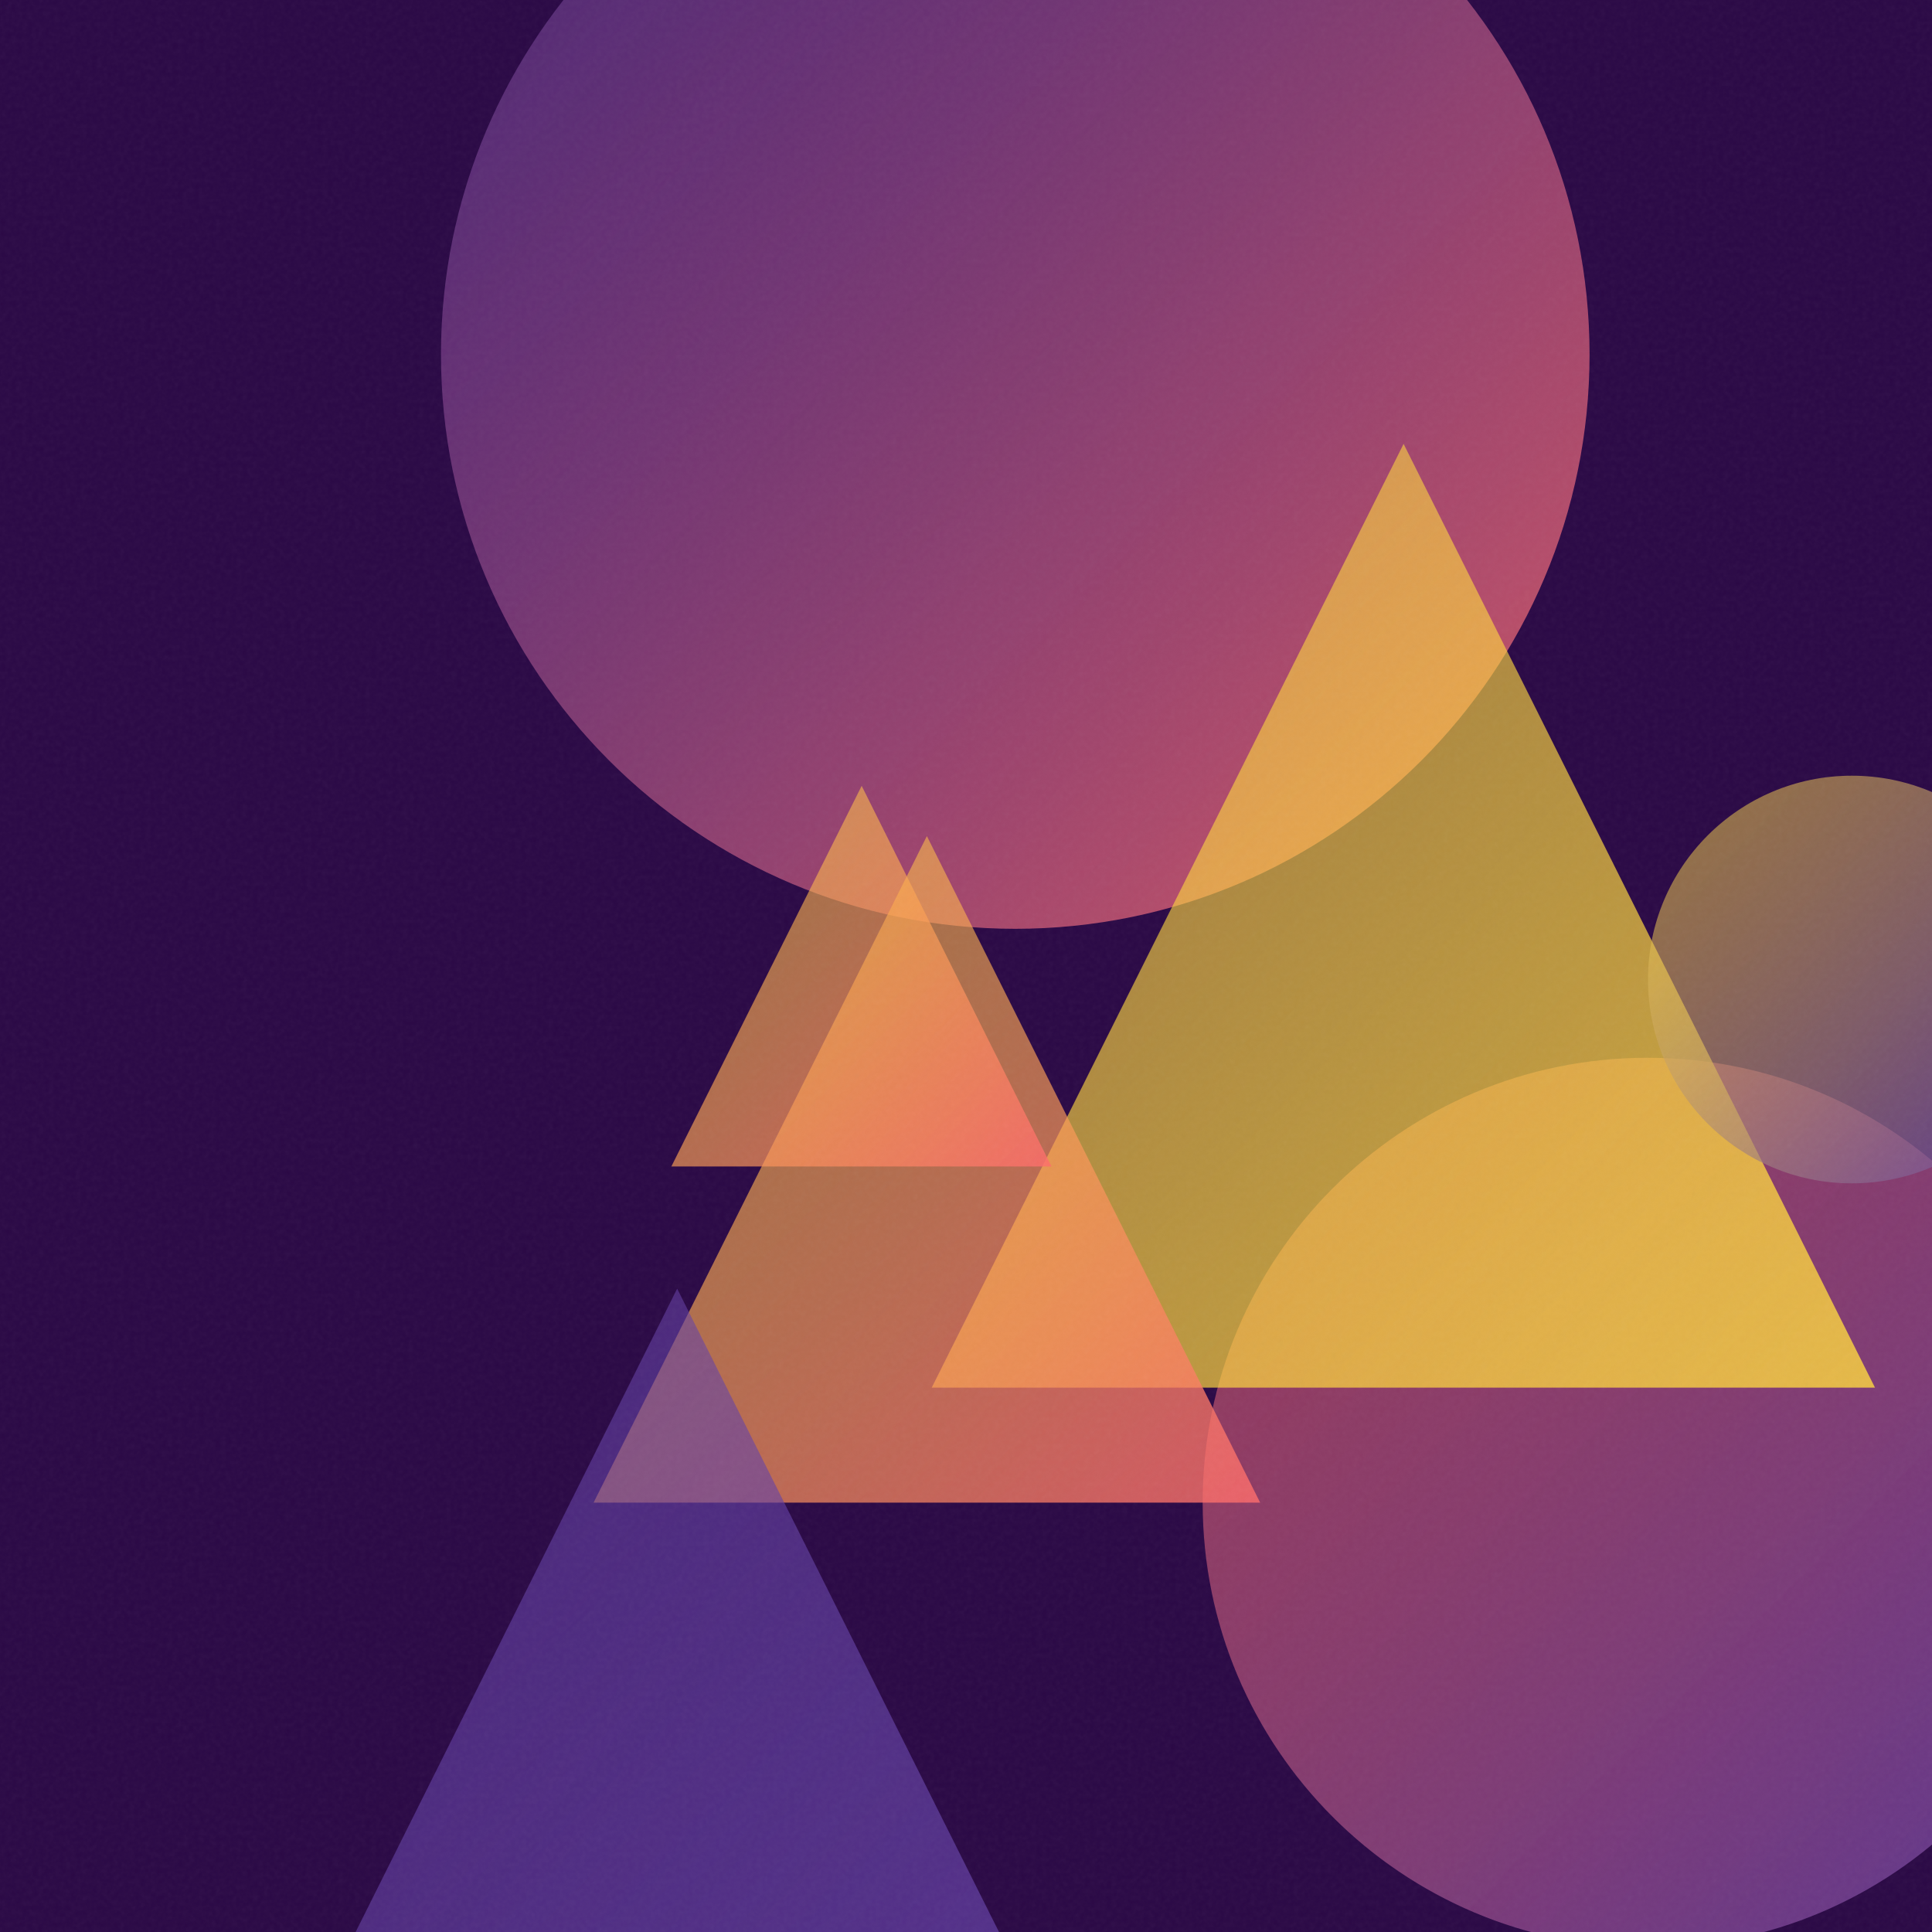
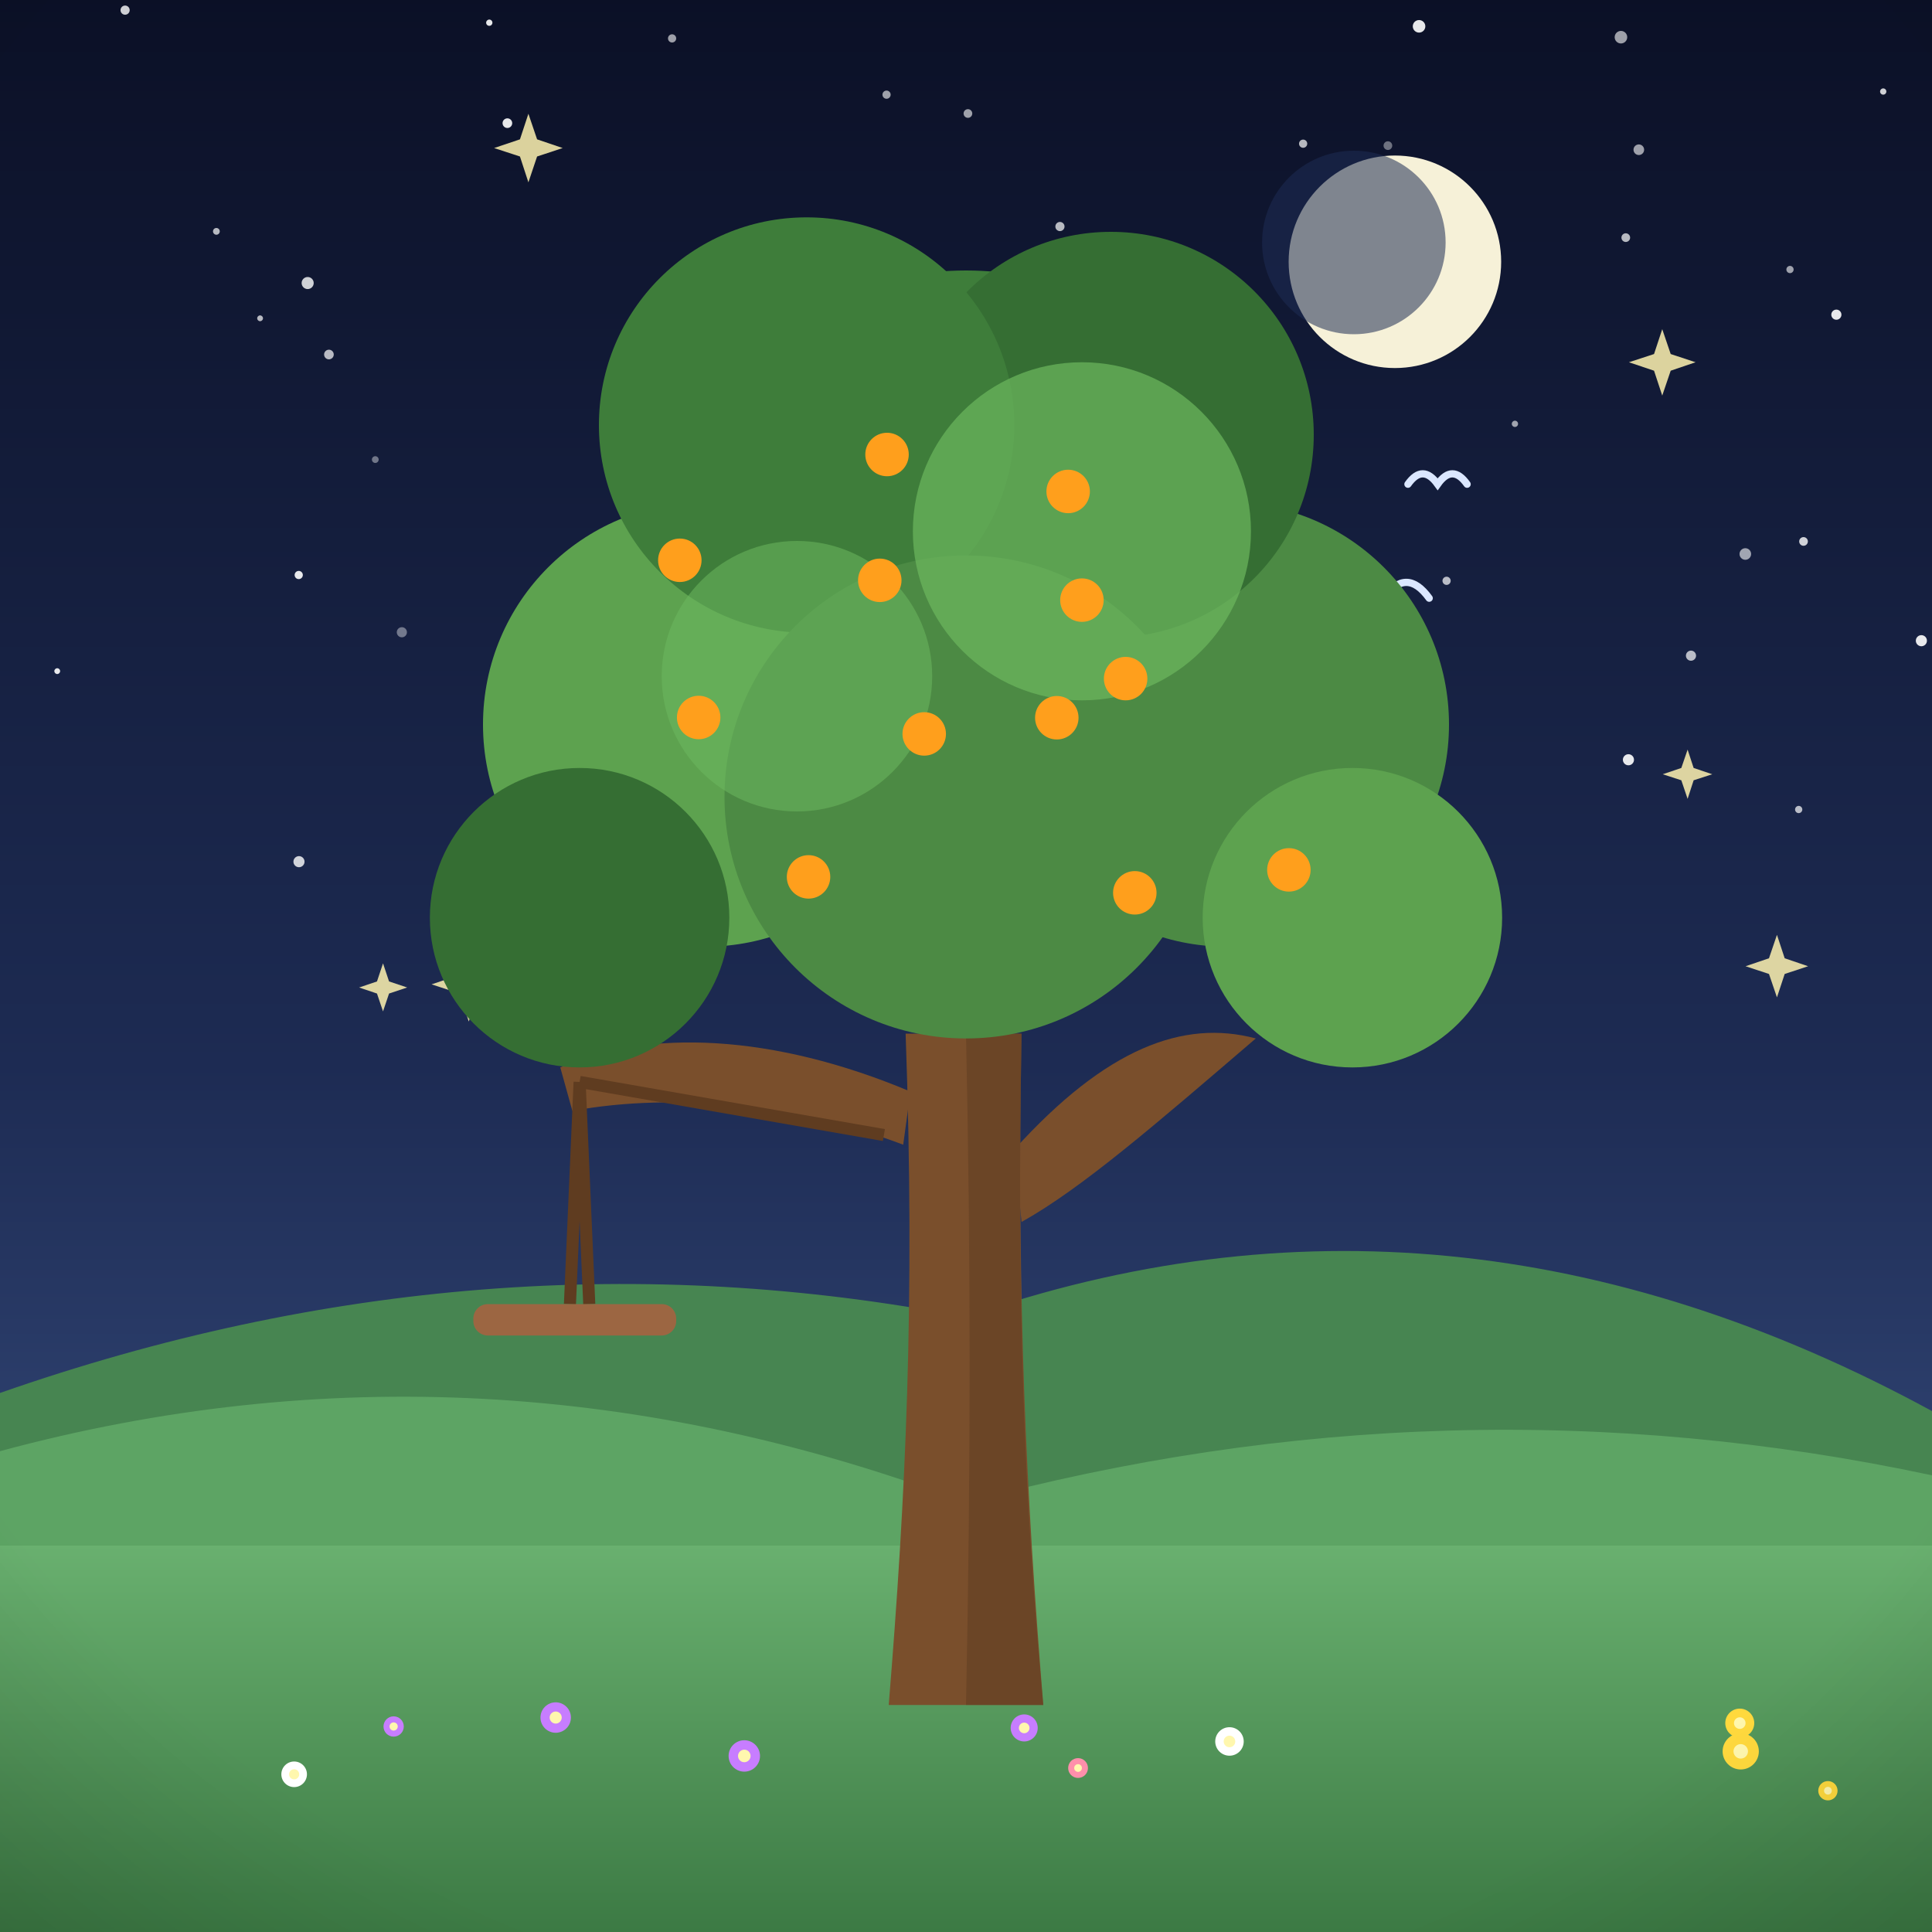
- <svg xmlns="http://www.w3.org/2000/svg" viewBox="0 0 400 400">
+ <svg xmlns="http://www.w3.org/2000/svg" viewBox="0 0 800 800">
  <defs>
-     <linearGradient id="g0" x1="91.2" y1="-45.5" x2="329.1" y2="192.3" gradientUnits="userSpaceOnUse">
-       <stop offset="0" stop-color="#6441A5" stop-opacity="0.5" />
-       <stop offset="1" stop-color="#FF6B6B" stop-opacity="0.8" />
+     <linearGradient id="sky" x1="0" y1="0" x2="0" y2="1">
+       <stop offset="0" stop-color="#0b1026" />
+       <stop offset="0.55" stop-color="#1d2b53" />
+       <stop offset="1" stop-color="#415a8f" />
    </linearGradient>
-     <linearGradient id="g1" x1="249.0" y1="219.0" x2="433.2" y2="403.2" gradientUnits="userSpaceOnUse">
-       <stop offset="0" stop-color="#FF6B6B" stop-opacity="0.5" />
-       <stop offset="1" stop-color="#6441A5" stop-opacity="0.8" />
+     <radialGradient id="sunG" cx="0.38" cy="0.35" r="0.9">
+       <stop offset="0" stop-color="#fff3b0" />
+       <stop offset="1" stop-color="#ffb703" />
+     </radialGradient>
+     <linearGradient id="ground" x1="0" y1="0" x2="0" y2="1">
+       <stop offset="0" stop-color="#69b06f" />
+       <stop offset="1" stop-color="#3c7a44" />
    </linearGradient>
-     <linearGradient id="g2" x1="192.9" y1="91.9" x2="388.2" y2="287.3" gradientUnits="userSpaceOnUse">
-       <stop offset="0" stop-color="#FFD93D" stop-opacity="0.5" />
-       <stop offset="1" stop-color="#FFD93D" stop-opacity="0.8" />
+     <linearGradient id="sea" x1="0" y1="0" x2="0" y2="1">
+       <stop offset="0" stop-color="#3d9bc4" />
+       <stop offset="1" stop-color="#1668a0" />
    </linearGradient>
-     <linearGradient id="g3" x1="122.9" y1="173.1" x2="260.9" y2="311.1" gradientUnits="userSpaceOnUse">
-       <stop offset="0" stop-color="#FFD93D" stop-opacity="0.5" />
-       <stop offset="1" stop-color="#FF6B6B" stop-opacity="0.8" />
+     <linearGradient id="shade" x1="0" y1="0" x2="0" y2="1">
+       <stop offset="0" stop-color="#ffffff" stop-opacity="0.20" />
+       <stop offset="0.5" stop-color="#ffffff" stop-opacity="0" />
+       <stop offset="1" stop-color="#000000" stop-opacity="0.16" />
    </linearGradient>
-     <linearGradient id="g4" x1="139.0" y1="162.7" x2="217.7" y2="241.5" gradientUnits="userSpaceOnUse">
-       <stop offset="0" stop-color="#FFD93D" stop-opacity="0.5" />
-       <stop offset="1" stop-color="#FF6B6B" stop-opacity="0.8" />
-     </linearGradient>
-     <linearGradient id="g5" x1="341.2" y1="160.6" x2="425.6" y2="245.0" gradientUnits="userSpaceOnUse">
-       <stop offset="0" stop-color="#FFD93D" stop-opacity="0.5" />
-       <stop offset="1" stop-color="#6441A5" stop-opacity="0.8" />
-     </linearGradient>
-     <linearGradient id="g6" x1="29.5" y1="266.8" x2="251.0" y2="488.3" gradientUnits="userSpaceOnUse">
-       <stop offset="0" stop-color="#6441A5" stop-opacity="0.5" />
-       <stop offset="1" stop-color="#6441A5" stop-opacity="0.8" />
-     </linearGradient>
-     <filter id="n">
-       <feTurbulence type="fractalNoise" baseFrequency="0.9" numOctaves="2" stitchTiles="stitch" />
-       <feColorMatrix type="saturate" values="0" />
-     </filter>
+     <radialGradient id="vig" cx="0.5" cy="0.42" r="0.85">
+       <stop offset="0.72" stop-color="#000000" stop-opacity="0" />
+       <stop offset="1" stop-color="#000000" stop-opacity="0.20" />
+     </radialGradient>
  </defs>
-   <rect width="400" height="400" fill="#2a0845" />
-   <circle cx="210.2" cy="73.4" r="118.9" fill="url(#g0)" />
-   <circle cx="341.1" cy="311.1" r="92.1" fill="url(#g1)" />
-   <path d="M 290.6 91.9 L 388.2 287.3 L 192.9 287.3 Z" fill="url(#g2)" />
-   <path d="M 191.9 173.1 L 260.9 311.1 L 122.9 311.1 Z" fill="url(#g3)" />
-   <path d="M 178.4 162.7 L 217.7 241.5 L 139.0 241.5 Z" fill="url(#g4)" />
-   <circle cx="383.4" cy="202.8" r="42.2" fill="url(#g5)" />
-   <path d="M 140.2 266.8 L 251.0 488.3 L 29.5 488.3 Z" fill="url(#g6)" />
-   <rect width="400" height="400" filter="url(#n)" opacity="0.05" />
+   <rect width="800" height="800" fill="url(#sky)" />
+   <circle cx="700.2" cy="271.5" r="2.1" fill="#ffffff" opacity="0.7" />
+   <circle cx="673.2" cy="98.4" r="1.8" fill="#ffffff" opacity="0.7" />
+   <circle cx="627.3" cy="175.5" r="1.3" fill="#ffffff" opacity="0.6" />
+   <circle cx="606.3" cy="380" r="1.5" fill="#ffffff" opacity="0.9" />
+   <circle cx="678.6" cy="62" r="2.2" fill="#ffffff" opacity="0.6" />
+   <circle cx="278.3" cy="15.9" r="1.7" fill="#ffffff" opacity="0.6" />
+   <circle cx="746.8" cy="224.2" r="1.8" fill="#ffffff" opacity="0.8" />
+   <circle cx="741.2" cy="111.6" r="1.5" fill="#ffffff" opacity="0.6" />
+   <circle cx="438.9" cy="93.8" r="1.9" fill="#ffffff" opacity="0.7" />
+   <circle cx="155.4" cy="190.3" r="1.4" fill="#ffffff" opacity="0.4" />
+   <circle cx="722.7" cy="229.4" r="2.4" fill="#ffffff" opacity="0.6" />
+   <circle cx="760.4" cy="130.3" r="2.1" fill="#ffffff" opacity="0.9" />
+   <circle cx="367.1" cy="39.2" r="1.7" fill="#ffffff" opacity="0.6" />
+   <circle cx="604.1" cy="369.2" r="1.7" fill="#ffffff" opacity="0.8" />
+   <circle cx="123.8" cy="356.8" r="2.3" fill="#ffffff" opacity="0.8" />
+   <circle cx="123.7" cy="238.1" r="1.7" fill="#ffffff" opacity="0.9" />
+   <circle cx="582.7" cy="326.2" r="2.3" fill="#ffffff" opacity="0.5" />
+   <circle cx="448.5" cy="309.1" r="1.7" fill="#ffffff" opacity="0.7" />
+   <circle cx="210.3" cy="295.7" r="1.3" fill="#ffffff" opacity="0.6" />
+   <circle cx="671.2" cy="15.4" r="2.6" fill="#ffffff" opacity="0.6" />
+   <circle cx="599" cy="240.5" r="1.7" fill="#ffffff" opacity="0.7" />
+   <circle cx="396" cy="174" r="1.4" fill="#ffffff" opacity="0.7" />
+   <circle cx="202.6" cy="9.4" r="1.3" fill="#ffffff" opacity="0.9" />
+   <circle cx="528.8" cy="242.1" r="2" fill="#ffffff" opacity="0.4" />
+   <circle cx="795.6" cy="265.3" r="2.3" fill="#ffffff" opacity="0.9" />
+   <circle cx="528.5" cy="369.3" r="2.2" fill="#ffffff" opacity="0.8" />
+   <circle cx="89.6" cy="95.8" r="1.4" fill="#ffffff" opacity="0.7" />
+   <circle cx="674.3" cy="314.6" r="2.3" fill="#ffffff" opacity="0.9" />
+   <circle cx="574.7" cy="60.3" r="1.8" fill="#ffffff" opacity="0.4" />
+   <circle cx="136.2" cy="146.8" r="2" fill="#ffffff" opacity="0.7" />
+   <circle cx="587.6" cy="10.9" r="2.6" fill="#ffffff" opacity="0.9" />
+   <circle cx="779.8" cy="37.9" r="1.3" fill="#ffffff" opacity="0.8" />
+   <circle cx="496.6" cy="305" r="1.3" fill="#ffffff" opacity="0.8" />
+   <circle cx="314.2" cy="182.4" r="1.8" fill="#ffffff" opacity="0.6" />
+   <circle cx="302" cy="184.4" r="1.7" fill="#ffffff" opacity="0.5" />
+   <circle cx="51.8" cy="4.2" r="1.9" fill="#ffffff" opacity="0.8" />
+   <circle cx="400.8" cy="47" r="1.8" fill="#ffffff" opacity="0.6" />
+   <circle cx="107.7" cy="131.8" r="1.2" fill="#ffffff" opacity="0.7" />
+   <circle cx="23.7" cy="277.9" r="1.2" fill="#ffffff" opacity="0.9" />
+   <circle cx="531.1" cy="332.1" r="2.3" fill="#ffffff" opacity="0.8" />
+   <circle cx="371" cy="162.4" r="2.4" fill="#ffffff" opacity="0.4" />
+   <circle cx="539.6" cy="59.5" r="1.7" fill="#ffffff" opacity="0.7" />
+   <circle cx="127.4" cy="117.2" r="2.5" fill="#ffffff" opacity="0.8" />
+   <circle cx="166.4" cy="261.8" r="2.1" fill="#ffffff" opacity="0.4" />
+   <circle cx="210.1" cy="51" r="2" fill="#ffffff" opacity="0.9" />
+   <circle cx="744.8" cy="335.2" r="1.5" fill="#ffffff" opacity="0.7" />
+   <circle cx="577.6" cy="108.4" r="44" fill="#f6f1d8" />
+   <circle cx="560.6" cy="100.4" r="38" fill="#1d2b53" opacity="0.55" />
+   <path d="M0 684 L0 576.8 Q 200 506.8 400 545.4 Q 600 475.4 800 584.3 L800 684 Z" fill="#478551" />
+   <path d="M0 730 L0 600.9 Q 200 546.9 400 622.2 Q 600 568.2 800 610.9 L800 730 Z" fill="#5da464" />
+   <rect y="640" width="800" height="160" fill="url(#ground)" />
+   <path d="M 554.1 247.7 Q 563.5 234.6 572.9 247.7 Q 582.3 234.6 591.8 247.7" fill="none" stroke="#dbe7ff" stroke-width="3" stroke-linecap="round" />
+   <path d="M 327.8 243 Q 336.5 230.8 345.1 243 Q 353.8 230.8 362.4 243" fill="none" stroke="#dbe7ff" stroke-width="3" stroke-linecap="round" />
+   <path d="M 583 200.5 Q 589.1 191.9 595.3 200.5 Q 601.4 191.9 607.5 200.5" fill="none" stroke="#dbe7ff" stroke-width="3" stroke-linecap="round" />
+   <path d="M 688.3 136.3 L 691.8 146.6 L 702.1 150 L 691.8 153.5 L 688.3 163.8 L 684.9 153.5 L 674.5 150 L 684.9 146.6 Z" fill="#fff3b0" opacity="0.85" />
+   <path d="M 194.1 392.2 L 198 403.7 L 209.5 407.6 L 198 411.4 L 194.1 423 L 190.3 411.4 L 178.7 407.6 L 190.3 403.7 Z" fill="#fff3b0" opacity="0.85" />
+   <path d="M 735.8 387.1 L 739 396.8 L 748.7 400.1 L 739 403.3 L 735.8 413 L 732.5 403.3 L 722.8 400.1 L 732.5 396.8 Z" fill="#fff3b0" opacity="0.85" />
+   <path d="M 698.8 310.4 L 701.3 318 L 709 320.6 L 701.3 323.1 L 698.8 330.8 L 696.2 323.1 L 688.5 320.6 L 696.2 318 Z" fill="#fff3b0" opacity="0.85" />
+   <path d="M 158.6 398.9 L 161.1 406.4 L 168.6 408.9 L 161.1 411.4 L 158.6 418.8 L 156.1 411.4 L 148.7 408.9 L 156.1 406.4 Z" fill="#fff3b0" opacity="0.85" />
+   <path d="M 218.8 47.1 L 222.4 57.7 L 233 61.3 L 222.4 64.8 L 218.8 75.5 L 215.3 64.8 L 204.6 61.3 L 215.3 57.7 Z" fill="#fff3b0" opacity="0.85" />
+   <g transform="translate(400 0) scale(-1 1) translate(-400 0)">
+     <path d="M368 706 C 375 620 379 540 377 428 L 425 428 C 421 540 425 620 432 706 Z" fill="#7a4f2c" />
+     <path d="M380 476 C 342 434 310 422 280 430 C 322 466 352 492 377 506 Z" fill="#7a4f2c" />
+     <path d="M423 452 C 480 428 532 426 568 442 L 563 460 C 520 452 468 458 426 474 Z" fill="#7a4f2c" />
+     <path d="M377 428 C 379 540 376 620 368 706 L 400 706 C 398 610 398 520 400 428 Z" fill="#5f3c20" opacity="0.55" />
+     <circle cx="400" cy="240" r="128" fill="#3e7d3a" />
+     <circle cx="292" cy="300" r="92" fill="#4c8a44" />
+     <circle cx="508" cy="300" r="92" fill="#5da24f" />
+     <circle cx="340" cy="180" r="84" fill="#356e33" />
+     <circle cx="466" cy="176" r="86" fill="#3e7d3a" />
+     <circle cx="400" cy="330" r="100" fill="#4c8a44" />
+     <circle cx="240" cy="380" r="62" fill="#5da24f" />
+     <circle cx="560" cy="380" r="62" fill="#356e33" />
+     <circle cx="352" cy="220" r="70" fill="#6cb85e" opacity="0.7" />
+     <circle cx="470" cy="280" r="56" fill="#6cb85e" opacity="0.55" />
+     <circle cx="330.1" cy="369.7" r="9" fill="#ff9f1c" />
+     <circle cx="266.3" cy="360.2" r="9" fill="#ff9f1c" />
+     <circle cx="417.3" cy="303.9" r="9" fill="#ff9f1c" />
+     <circle cx="435.7" cy="240.3" r="9" fill="#ff9f1c" />
+     <circle cx="362.4" cy="297.2" r="9" fill="#ff9f1c" />
+     <circle cx="432.7" cy="188.2" r="9" fill="#ff9f1c" />
+     <circle cx="465.2" cy="363.1" r="9" fill="#ff9f1c" />
+     <circle cx="333.9" cy="281" r="9" fill="#ff9f1c" />
+     <circle cx="357.7" cy="203.5" r="9" fill="#ff9f1c" />
+     <circle cx="518.5" cy="232" r="9" fill="#ff9f1c" />
+     <circle cx="352" cy="248.5" r="9" fill="#ff9f1c" />
+     <circle cx="510.7" cy="297.1" r="9" fill="#ff9f1c" />
+     <path d="M434 470 L 560 448 M560 448 L 556 540 M560 448 L 564 540" stroke="#5f3c20" stroke-width="5" />
+     <rect x="520" y="540" width="84" height="13" rx="6" fill="#9c6642" />
+     <circle cx="569.9" cy="711.2" r="6.3" fill="#c77dff" />
+     <circle cx="569.9" cy="711.2" r="2.5" fill="#fff7ae" />
+     <circle cx="290.9" cy="721.1" r="5.9" fill="#ffffff" />
+     <circle cx="290.9" cy="721.1" r="2.4" fill="#fff7ae" />
+     <circle cx="375.9" cy="715.5" r="5.6" fill="#c77dff" />
+     <circle cx="375.9" cy="715.5" r="2.2" fill="#fff7ae" />
+     <circle cx="43.1" cy="741.5" r="4" fill="#ffd93d" />
+     <circle cx="43.1" cy="741.5" r="1.6" fill="#fff7ae" />
+     <circle cx="353.6" cy="732.1" r="4.1" fill="#ff8fab" />
+     <circle cx="353.6" cy="732.1" r="1.6" fill="#fff7ae" />
+     <circle cx="79.2" cy="725.2" r="7.5" fill="#ffd93d" />
+     <circle cx="79.2" cy="725.2" r="3" fill="#fff7ae" />
+     <circle cx="678.2" cy="734.7" r="5.3" fill="#ffffff" />
+     <circle cx="678.2" cy="734.7" r="2.1" fill="#fff7ae" />
+     <circle cx="637" cy="714.9" r="4.2" fill="#c77dff" />
+     <circle cx="637" cy="714.9" r="1.7" fill="#fff7ae" />
+     <circle cx="79.6" cy="713.5" r="6" fill="#ffd93d" />
+     <circle cx="79.6" cy="713.5" r="2.4" fill="#fff7ae" />
+     <circle cx="491.8" cy="727.1" r="6.5" fill="#c77dff" />
+     <circle cx="491.8" cy="727.1" r="2.6" fill="#fff7ae" />
+   </g>
+   <rect width="800" height="800" fill="url(#vig)" />
</svg>
